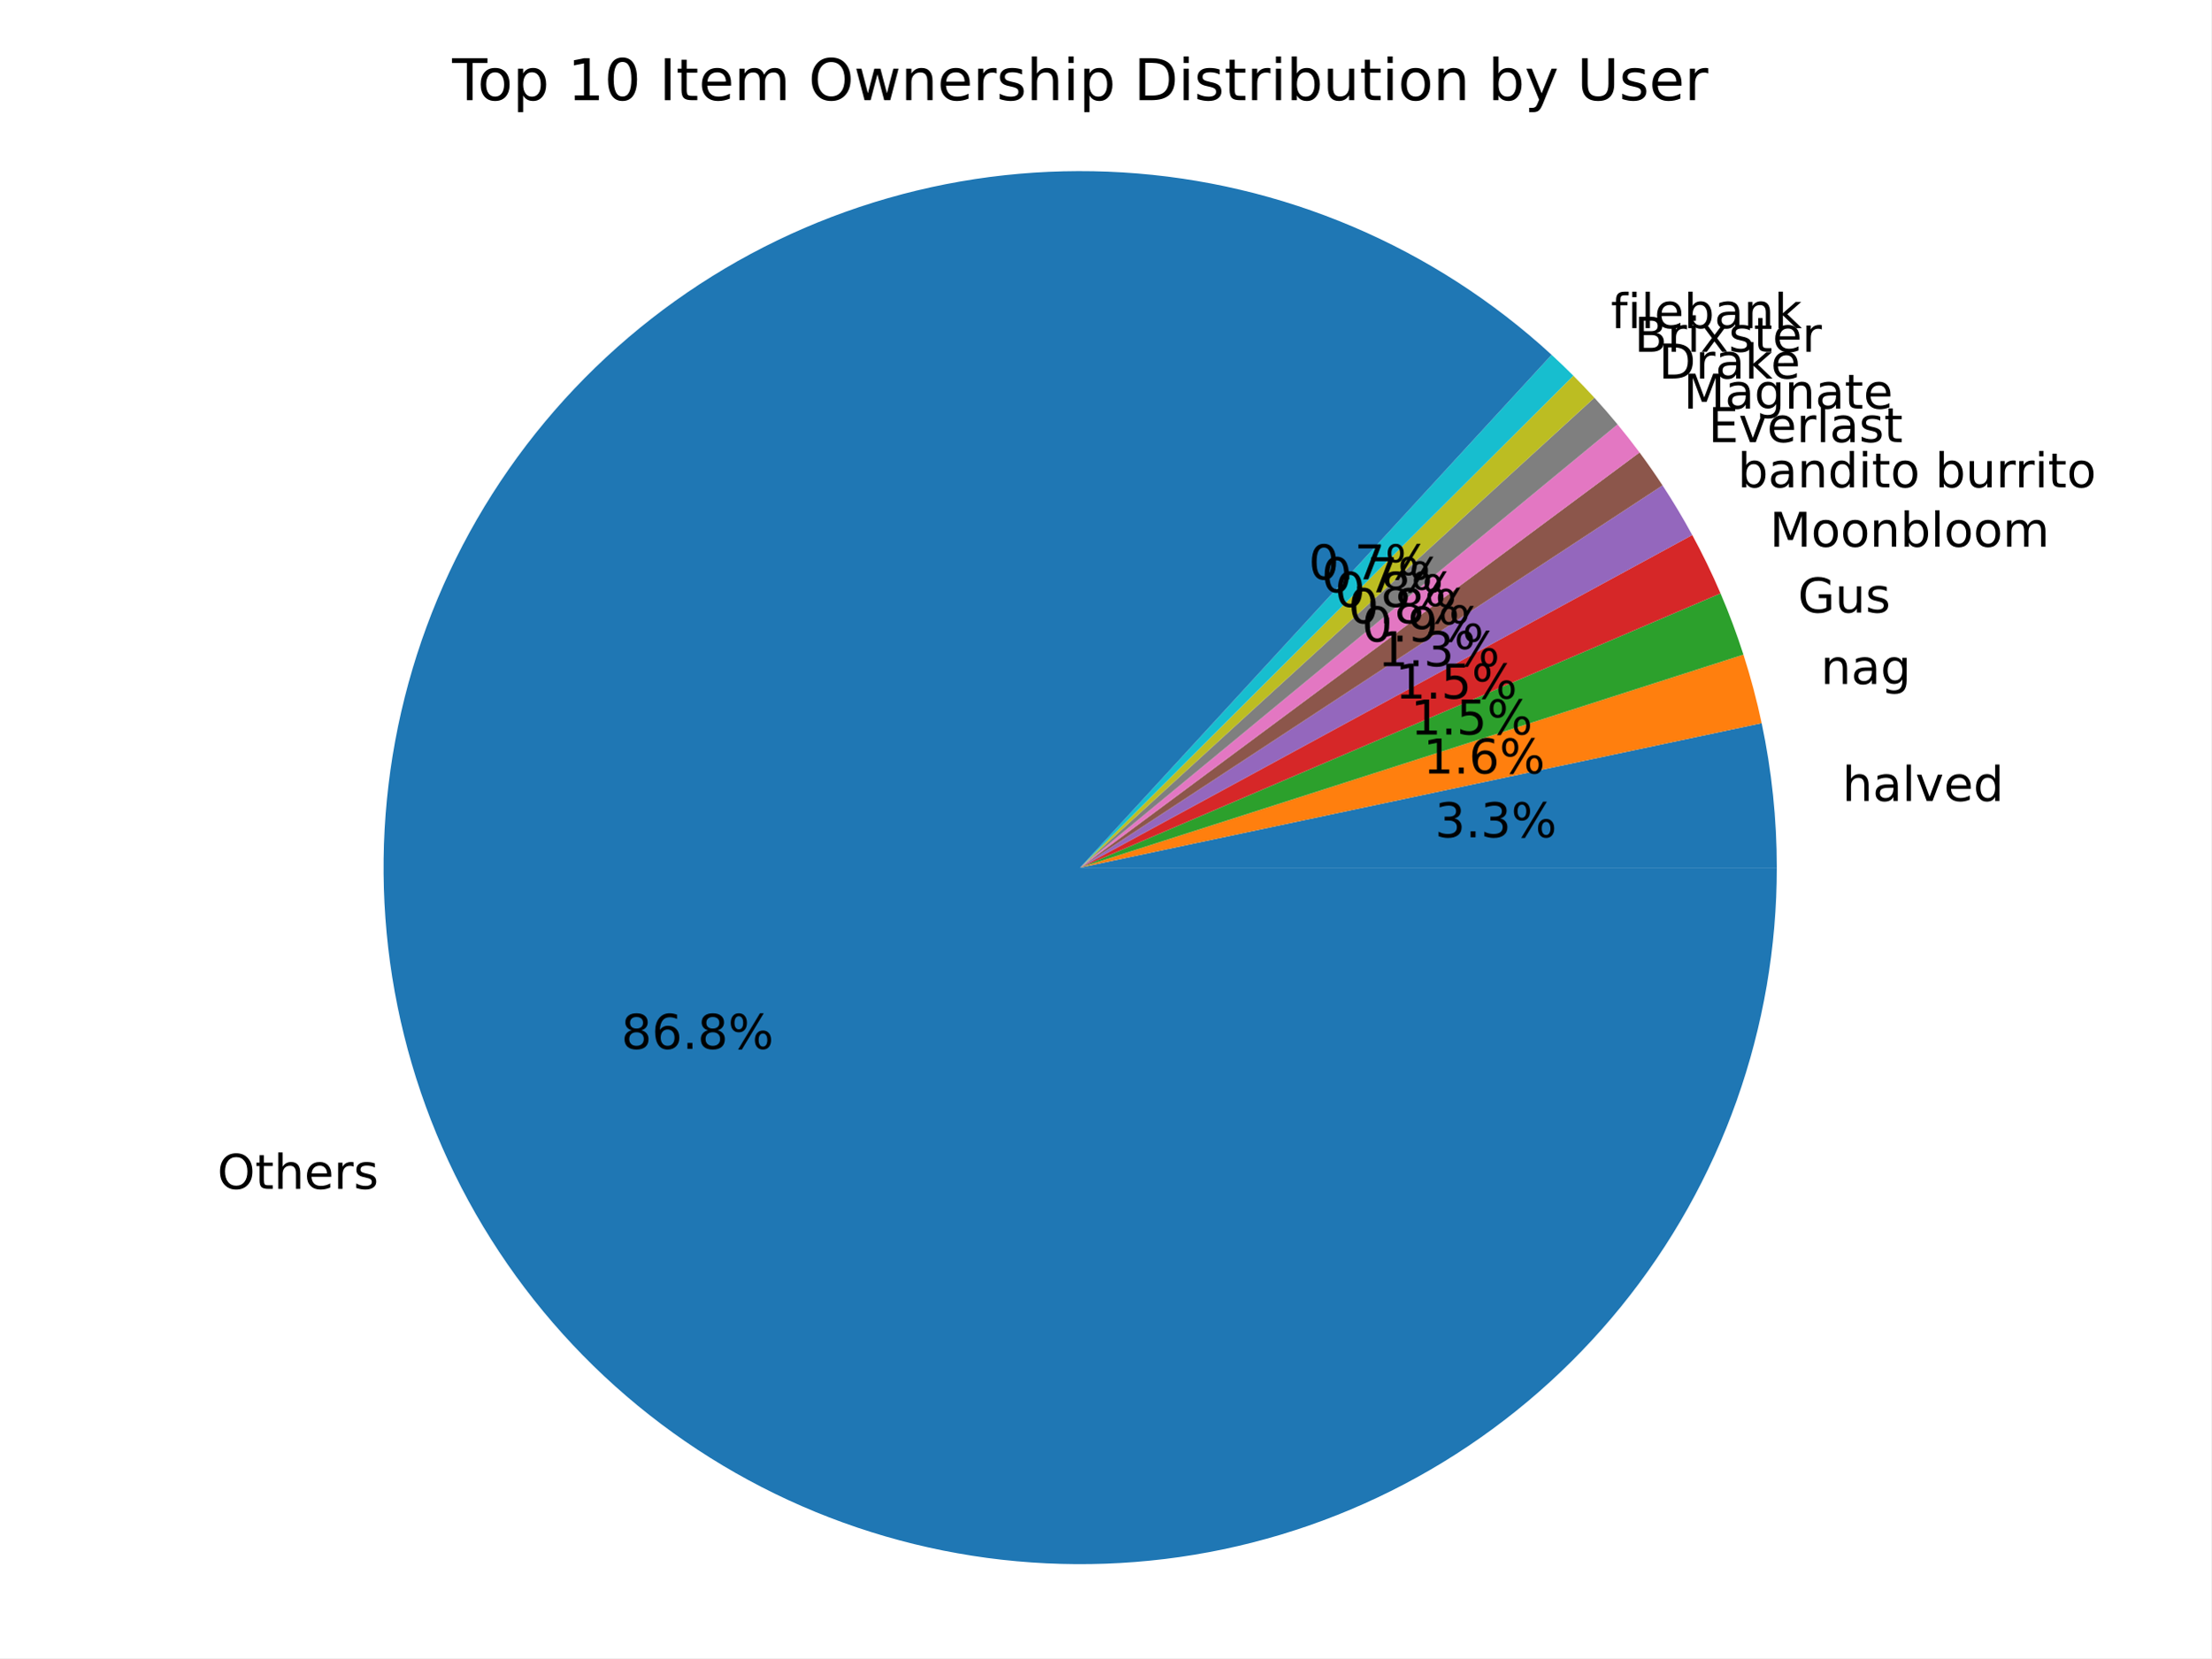
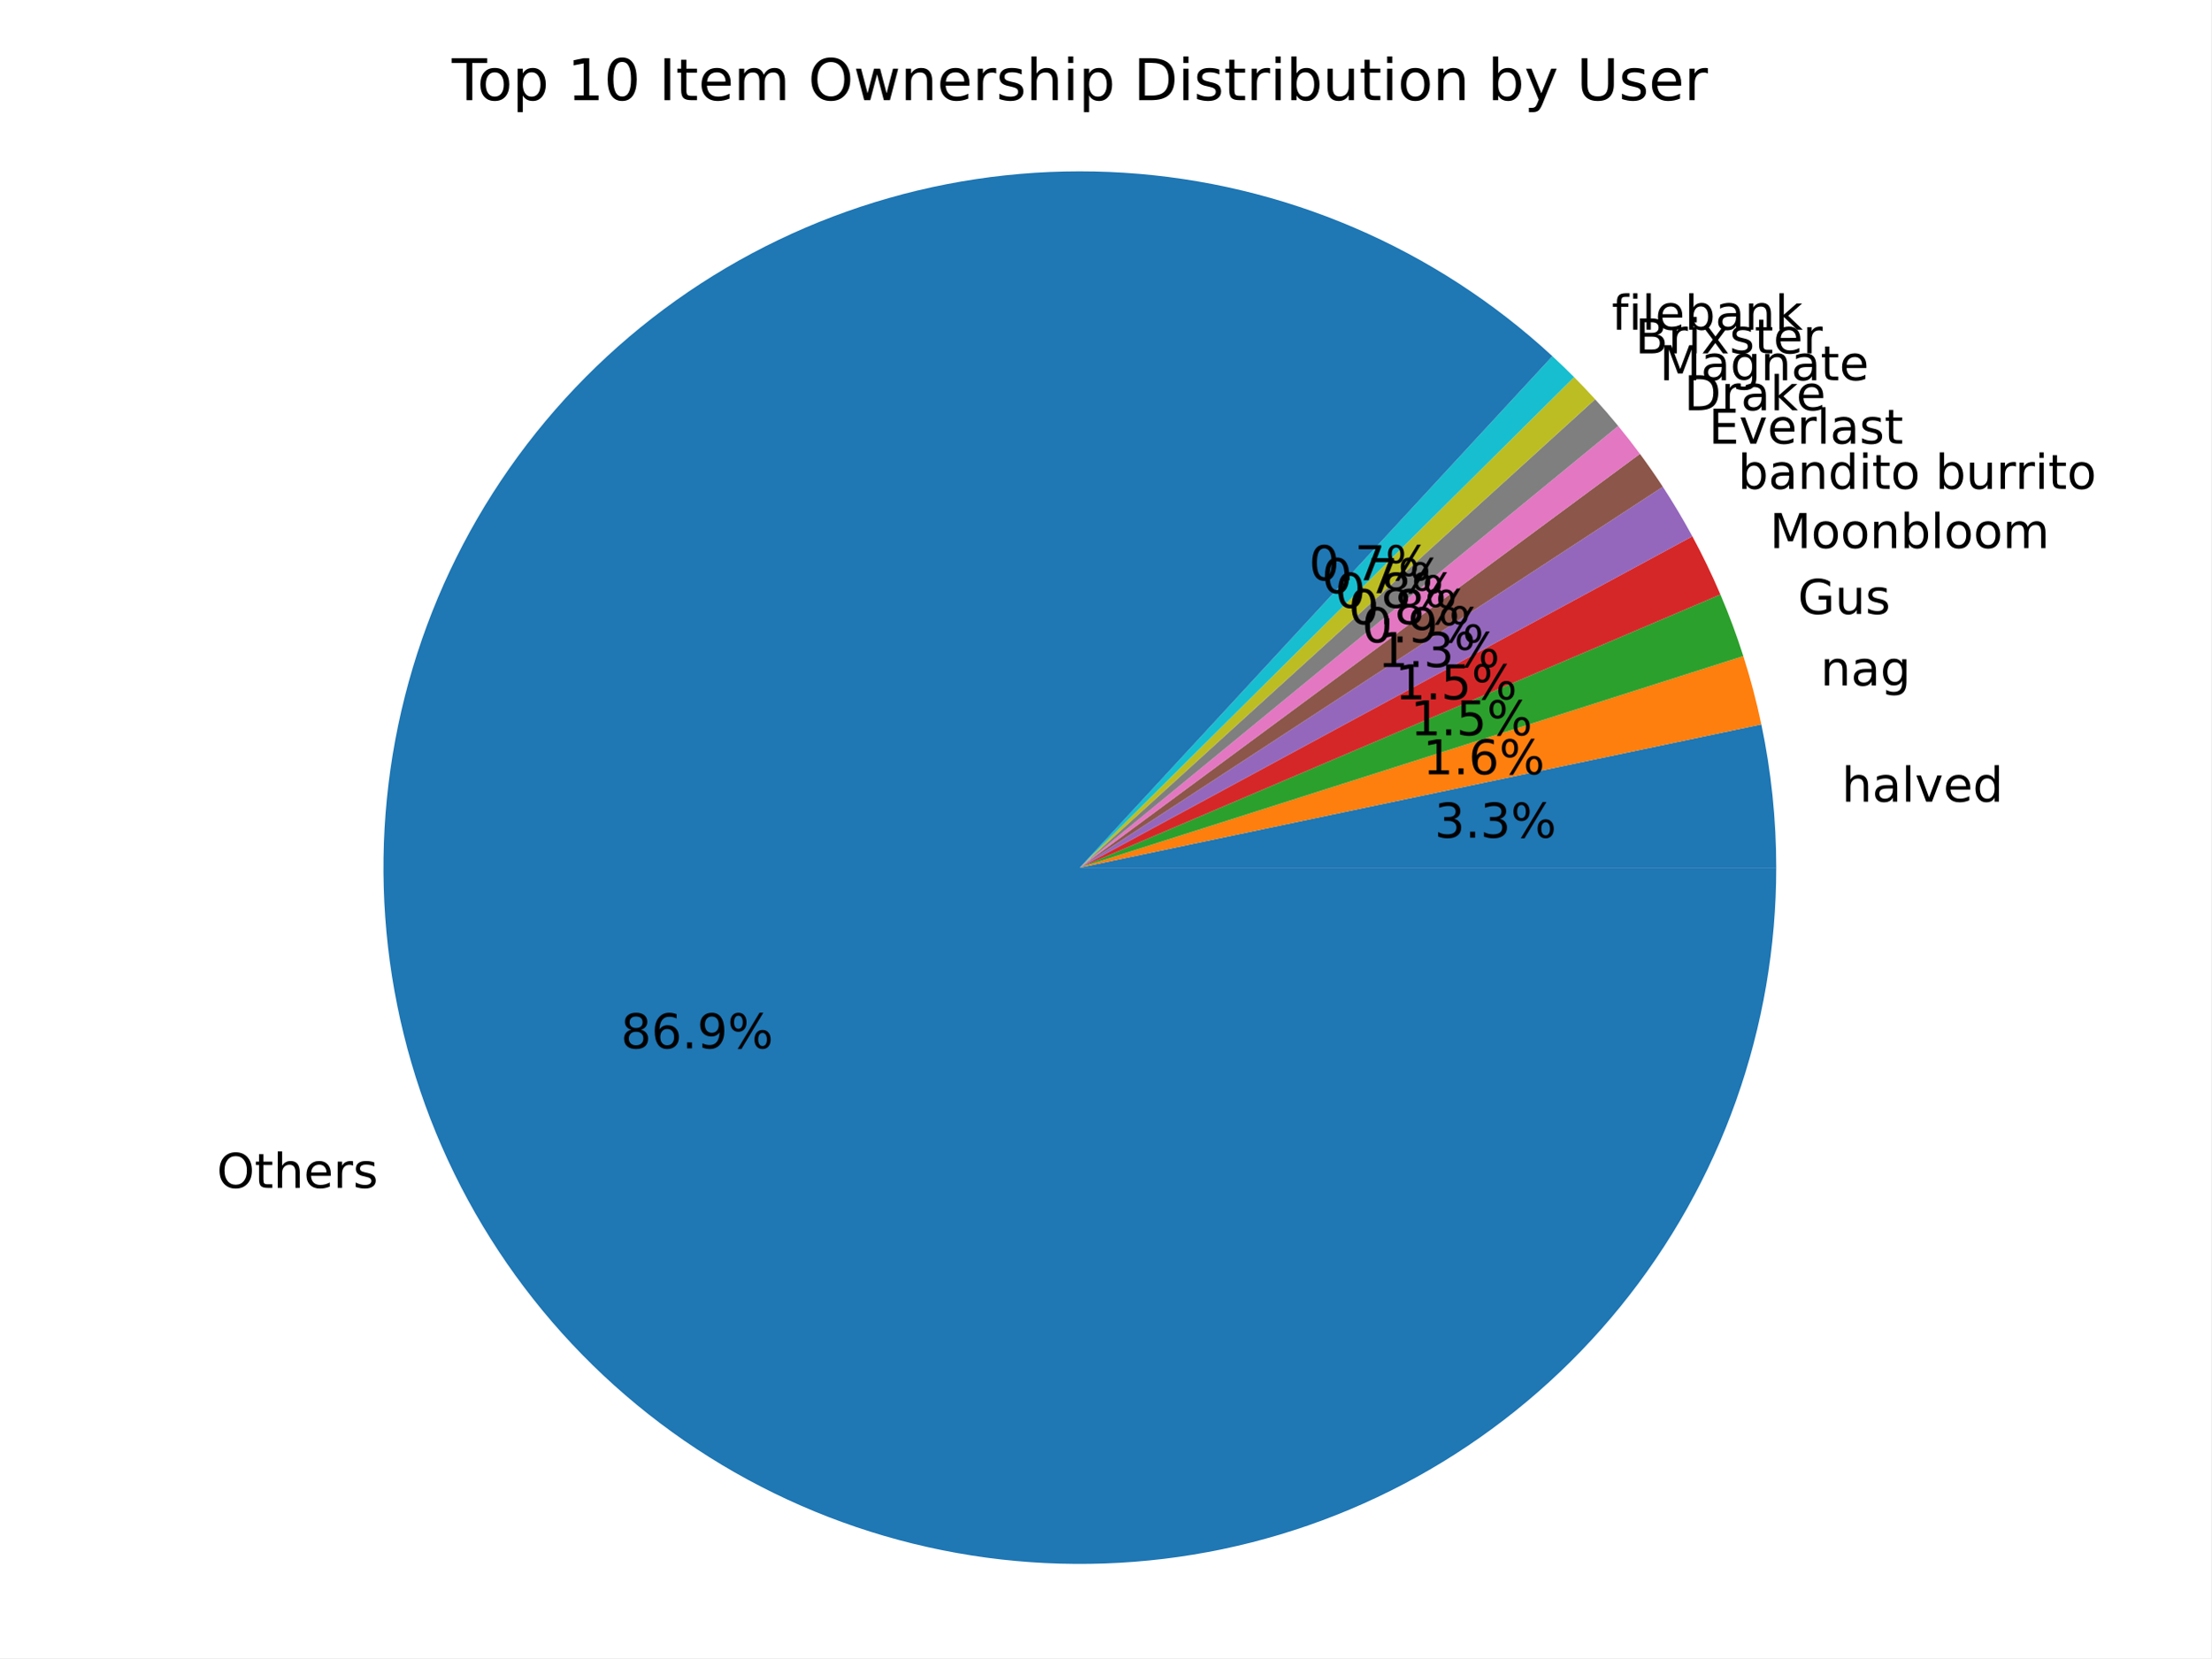
<svg xmlns="http://www.w3.org/2000/svg" xmlns:xlink="http://www.w3.org/1999/xlink" width="460.8pt" height="345.6pt" viewBox="0 0 460.8 345.6" version="1.1">
  <defs>
    <style type="text/css">*{stroke-linejoin: round; stroke-linecap: butt}</style>
  </defs>
  <g id="figure_1">
    <g id="patch_1">
      <path d="M 0 345.6  L 460.8 345.6  L 460.8 0  L 0 0  z " style="fill: #ffffff" />
    </g>
    <g id="axes_1">
      <g id="patch_2">
-         <path d="M 370.293 180.84  C 370.293 175.783 370.029 170.73 369.501 165.7  C 368.974 160.671 368.184 155.673 367.135 150.726  L 225.113 180.84  z " style="fill: #1f77b4" />
+         <path d="M 370.174 180.84  C 370.174 175.827 369.914 170.817 369.396 165.83  C 368.877 160.844 368.101 155.887 367.069 150.981  L 225.042 180.84  z " style="fill: #1f77b4" />
      </g>
      <g id="patch_3">
-         <path d="M 367.135 150.726  C 366.624 148.315 366.052 145.917 365.418 143.536  C 364.785 141.154 364.091 138.788 363.338 136.442  L 225.113 180.84  z " style="fill: #ff7f0e" />
+         <path d="M 367.069 150.981  C 366.564 148.58 365.999 146.192 365.373 143.819  C 364.747 141.447 364.061 139.09 363.315 136.752  L 225.042 180.84  z " style="fill: #ff7f0e" />
      </g>
      <g id="patch_4">
-         <path d="M 363.338 136.442  C 362.642 134.277 361.896 132.128 361.099 129.998  C 360.303 127.868 359.457 125.757 358.561 123.667  L 225.113 180.84  z " style="fill: #2ca02c" />
+         <path d="M 363.315 136.752  C 362.621 134.574 361.875 132.413 361.079 130.27  C 360.282 128.128 359.435 126.004 358.538 123.901  L 225.042 180.84  z " style="fill: #2ca02c" />
      </g>
      <g id="patch_5">
-         <path d="M 358.561 123.667  C 357.674 121.596 356.739 119.546 355.756 117.518  C 354.773 115.491 353.744 113.487 352.668 111.507  L 225.113 180.84  z " style="fill: #d62728" />
+         <path d="M 358.538 123.901  C 357.658 121.837 356.73 119.794 355.754 117.773  C 354.779 115.751 353.757 113.753 352.69 111.779  L 225.042 180.84  z " style="fill: #d62728" />
      </g>
      <g id="patch_6">
-         <path d="M 352.668 111.507  C 351.708 109.741 350.712 107.996 349.679 106.272  C 348.647 104.547 347.579 102.845 346.476 101.165  L 225.113 180.84  z " style="fill: #9467bd" />
+         <path d="M 352.69 111.779  C 351.737 110.018 350.747 108.276 349.722 106.556  C 348.697 104.835 347.636 103.136 346.541 101.459  L 225.042 180.84  z " style="fill: #9467bd" />
      </g>
      <g id="patch_7">
-         <path d="M 346.476 101.165  C 345.71 99.997 344.927 98.841 344.127 97.697  C 343.328 96.552 342.512 95.419 341.68 94.298  L 225.113 180.84  z " style="fill: #8c564b" />
+         <path d="M 346.541 101.459  C 345.778 100.292 344.998 99.135 344.202 97.99  C 343.406 96.845 342.593 95.711 341.765 94.59  L 225.042 180.84  z " style="fill: #8c564b" />
      </g>
      <g id="patch_8">
-         <path d="M 341.68 94.298  C 340.942 93.305 340.192 92.321 339.429 91.346  C 338.666 90.372 337.891 89.407 337.103 88.453  L 225.113 180.84  z " style="fill: #e377c2" />
+         <path d="M 341.765 94.59  C 341.035 93.603 340.294 92.626 339.54 91.658  C 338.786 90.69 338.02 89.732 337.242 88.783  L 225.042 180.84  z " style="fill: #e377c2" />
      </g>
      <g id="patch_9">
-         <path d="M 337.103 88.453  C 336.322 87.506 335.53 86.57 334.725 85.643  C 333.92 84.717 333.104 83.801 332.276 82.895  L 225.113 180.84  z " style="fill: #7f7f7f" />
+         <path d="M 337.242 88.783  C 336.464 87.835 335.673 86.896 334.871 85.968  C 334.069 85.039 333.256 84.121 332.43 83.213  L 225.042 180.84  z " style="fill: #7f7f7f" />
      </g>
      <g id="patch_10">
-         <path d="M 332.276 82.895  C 331.563 82.114 330.841 81.341 330.11 80.577  C 329.38 79.812 328.641 79.055 327.894 78.306  L 225.113 180.84  z " style="fill: #bcbd22" />
+         <path d="M 332.43 83.213  C 331.718 82.43 330.997 81.654 330.268 80.886  C 329.538 80.118 328.8 79.358 328.054 78.606  L 225.042 180.84  z " style="fill: #bcbd22" />
      </g>
      <g id="patch_11">
-         <path d="M 327.894 78.306  C 327.155 77.564 326.407 76.831 325.652 76.106  C 324.896 75.381 324.133 74.664 323.362 73.955  L 225.113 180.84  z " style="fill: #17becf" />
+         <path d="M 328.054 78.606  C 327.316 77.862 326.569 77.126 325.814 76.398  C 325.06 75.67 324.297 74.95 323.527 74.238  L 225.042 180.84  z " style="fill: #17becf" />
      </g>
      <g id="patch_12">
-         <path d="M 323.362 73.955  C 311.184 62.761 297.182 53.73 281.962 47.253  C 266.742 40.776 250.526 36.948 234.016 35.933  C 217.506 34.919 200.943 36.734 185.045 41.299  C 169.146 45.864 154.144 53.113 140.687 62.732  C 127.231 72.351 115.516 84.2 106.051 97.765  C 96.586 111.331 89.508 126.414 85.125 142.364  C 80.741 158.314 79.115 174.896 80.317 191.393  C 81.52 207.89 85.533 224.062 92.183 239.207  C 98.833 254.353 108.023 268.251 119.355 280.3  C 130.687 292.35 143.995 302.375 158.704 309.941  C 173.414 317.507 189.308 322.504 205.701 324.716  C 222.093 326.928 238.744 326.322 254.932 322.925  C 271.121 319.527 286.61 313.388 300.731 304.772  C 314.851 296.157 327.395 285.191 337.821 272.35  C 348.248 259.508 356.403 244.979 361.935 229.39  C 367.466 213.801 370.293 197.381 370.293 180.84  L 225.113 180.84  z " style="fill: #1f77b4" />
+         <path d="M 323.527 74.238  C 311.376 63.012 297.394 53.946 282.187 47.432  C 266.98 40.918 250.771 37.052 234.261 36.001  C 217.751 34.951 201.182 36.73 185.272 41.264  C 169.362 45.797 154.344 53.017 140.867 62.612  C 127.391 72.207 115.653 84.036 106.163 97.587  C 96.674 111.138 89.57 126.212 85.161 142.157  C 80.751 158.101 79.1 174.683 80.279 191.185  C 81.459 207.686 85.451 223.865 92.082 239.02  C 98.714 254.176 107.889 268.087 119.209 280.151  C 130.53 292.215 143.83 302.254 158.534 309.836  C 173.238 317.417 189.13 322.428 205.523 324.653  C 221.916 326.878 238.57 326.284 254.762 322.896  C 270.955 319.508 286.45 313.377 300.576 304.767  C 314.702 296.157 327.253 285.195 337.684 272.355  C 348.116 259.515 356.276 244.985 361.811 229.395  C 367.345 213.805 370.174 197.383 370.174 180.84  L 225.042 180.84  z " style="fill: #1f77b4" />
      </g>
      <g id="matplotlib.axis_1" />
      <g id="matplotlib.axis_2" />
      <g id="text_1">
-         <g transform="translate(383.9403 166.9458) scale(0.1 -0.1)">
+         <g transform="translate(383.831 167.0886) scale(0.1 -0.1)">
          <defs>
            <path id="DejaVuSans-68" d="M 3513 2113  L 3513 0  L 2938 0  L 2938 2094  Q 2938 2591 2744 2837  Q 2550 3084 2163 3084  Q 1697 3084 1428 2787  Q 1159 2491 1159 1978  L 1159 0  L 581 0  L 581 4863  L 1159 4863  L 1159 2956  Q 1366 3272 1645 3428  Q 1925 3584 2291 3584  Q 2894 3584 3203 3211  Q 3513 2838 3513 2113  z " transform="scale(0.015625)" />
            <path id="DejaVuSans-61" d="M 2194 1759  Q 1497 1759 1228 1600  Q 959 1441 959 1056  Q 959 750 1161 570  Q 1363 391 1709 391  Q 2188 391 2477 730  Q 2766 1069 2766 1631  L 2766 1759  L 2194 1759  z M 3341 1997  L 3341 0  L 2766 0  L 2766 531  Q 2569 213 2275 61  Q 1981 -91 1556 -91  Q 1019 -91 701 211  Q 384 513 384 1019  Q 384 1609 779 1909  Q 1175 2209 1959 2209  L 2766 2209  L 2766 2266  Q 2766 2663 2505 2880  Q 2244 3097 1772 3097  Q 1472 3097 1187 3025  Q 903 2953 641 2809  L 641 3341  Q 956 3463 1253 3523  Q 1550 3584 1831 3584  Q 2591 3584 2966 3190  Q 3341 2797 3341 1997  z " transform="scale(0.015625)" />
            <path id="DejaVuSans-6c" d="M 603 4863  L 1178 4863  L 1178 0  L 603 0  L 603 4863  z " transform="scale(0.015625)" />
            <path id="DejaVuSans-76" d="M 191 3500  L 800 3500  L 1894 563  L 2988 3500  L 3597 3500  L 2284 0  L 1503 0  L 191 3500  z " transform="scale(0.015625)" />
            <path id="DejaVuSans-65" d="M 3597 1894  L 3597 1613  L 953 1613  Q 991 1019 1311 708  Q 1631 397 2203 397  Q 2534 397 2845 478  Q 3156 559 3463 722  L 3463 178  Q 3153 47 2828 -22  Q 2503 -91 2169 -91  Q 1331 -91 842 396  Q 353 884 353 1716  Q 353 2575 817 3079  Q 1281 3584 2069 3584  Q 2775 3584 3186 3129  Q 3597 2675 3597 1894  z M 3022 2063  Q 3016 2534 2758 2815  Q 2500 3097 2075 3097  Q 1594 3097 1305 2825  Q 1016 2553 972 2059  L 3022 2063  z " transform="scale(0.015625)" />
            <path id="DejaVuSans-64" d="M 2906 2969  L 2906 4863  L 3481 4863  L 3481 0  L 2906 0  L 2906 525  Q 2725 213 2448 61  Q 2172 -91 1784 -91  Q 1150 -91 751 415  Q 353 922 353 1747  Q 353 2572 751 3078  Q 1150 3584 1784 3584  Q 2172 3584 2448 3432  Q 2725 3281 2906 2969  z M 947 1747  Q 947 1113 1208 752  Q 1469 391 1925 391  Q 2381 391 2643 752  Q 2906 1113 2906 1747  Q 2906 2381 2643 2742  Q 2381 3103 1925 3103  Q 1469 3103 1208 2742  Q 947 2381 947 1747  z " transform="scale(0.015625)" />
          </defs>
          <use xlink:href="#DejaVuSans-68" />
          <use xlink:href="#DejaVuSans-61" x="63.379" />
          <use xlink:href="#DejaVuSans-6c" x="124.658" />
          <use xlink:href="#DejaVuSans-76" x="152.441" />
          <use xlink:href="#DejaVuSans-65" x="211.621" />
          <use xlink:href="#DejaVuSans-64" x="273.145" />
        </g>
      </g>
      <g id="text_2">
-         <g transform="translate(299.0438 174.5156) scale(0.1 -0.1)">
+         <g transform="translate(298.9519 174.5935) scale(0.1 -0.1)">
          <defs>
            <path id="DejaVuSans-33" d="M 2597 2516  Q 3050 2419 3304 2112  Q 3559 1806 3559 1356  Q 3559 666 3084 287  Q 2609 -91 1734 -91  Q 1441 -91 1130 -33  Q 819 25 488 141  L 488 750  Q 750 597 1062 519  Q 1375 441 1716 441  Q 2309 441 2620 675  Q 2931 909 2931 1356  Q 2931 1769 2642 2001  Q 2353 2234 1838 2234  L 1294 2234  L 1294 2753  L 1863 2753  Q 2328 2753 2575 2939  Q 2822 3125 2822 3475  Q 2822 3834 2567 4026  Q 2313 4219 1838 4219  Q 1578 4219 1281 4162  Q 984 4106 628 3988  L 628 4550  Q 988 4650 1302 4700  Q 1616 4750 1894 4750  Q 2613 4750 3031 4423  Q 3450 4097 3450 3541  Q 3450 3153 3228 2886  Q 3006 2619 2597 2516  z " transform="scale(0.015625)" />
            <path id="DejaVuSans-2e" d="M 684 794  L 1344 794  L 1344 0  L 684 0  L 684 794  z " transform="scale(0.015625)" />
            <path id="DejaVuSans-25" d="M 4653 2053  Q 4381 2053 4226 1822  Q 4072 1591 4072 1178  Q 4072 772 4226 539  Q 4381 306 4653 306  Q 4919 306 5073 539  Q 5228 772 5228 1178  Q 5228 1588 5073 1820  Q 4919 2053 4653 2053  z M 4653 2450  Q 5147 2450 5437 2106  Q 5728 1763 5728 1178  Q 5728 594 5436 251  Q 5144 -91 4653 -91  Q 4153 -91 3862 251  Q 3572 594 3572 1178  Q 3572 1766 3864 2108  Q 4156 2450 4653 2450  z M 1428 4353  Q 1159 4353 1004 4120  Q 850 3888 850 3481  Q 850 3069 1003 2837  Q 1156 2606 1428 2606  Q 1700 2606 1854 2837  Q 2009 3069 2009 3481  Q 2009 3884 1853 4118  Q 1697 4353 1428 4353  z M 4250 4750  L 4750 4750  L 1831 -91  L 1331 -91  L 4250 4750  z M 1428 4750  Q 1922 4750 2215 4408  Q 2509 4066 2509 3481  Q 2509 2891 2217 2550  Q 1925 2209 1428 2209  Q 931 2209 642 2551  Q 353 2894 353 3481  Q 353 4063 643 4406  Q 934 4750 1428 4750  z " transform="scale(0.015625)" />
          </defs>
          <use xlink:href="#DejaVuSans-33" />
          <use xlink:href="#DejaVuSans-2e" x="63.623" />
          <use xlink:href="#DejaVuSans-33" x="95.41" />
          <use xlink:href="#DejaVuSans-25" x="159.033" />
        </g>
      </g>
      <g id="text_3">
-         <g transform="translate(379.4489 142.5644) scale(0.1 -0.1)">
+         <g transform="translate(379.4058 142.8766) scale(0.1 -0.1)">
          <defs>
            <path id="DejaVuSans-6e" d="M 3513 2113  L 3513 0  L 2938 0  L 2938 2094  Q 2938 2591 2744 2837  Q 2550 3084 2163 3084  Q 1697 3084 1428 2787  Q 1159 2491 1159 1978  L 1159 0  L 581 0  L 581 3500  L 1159 3500  L 1159 2956  Q 1366 3272 1645 3428  Q 1925 3584 2291 3584  Q 2894 3584 3203 3211  Q 3513 2838 3513 2113  z " transform="scale(0.015625)" />
            <path id="DejaVuSans-67" d="M 2906 1791  Q 2906 2416 2648 2759  Q 2391 3103 1925 3103  Q 1463 3103 1205 2759  Q 947 2416 947 1791  Q 947 1169 1205 825  Q 1463 481 1925 481  Q 2391 481 2648 825  Q 2906 1169 2906 1791  z M 3481 434  Q 3481 -459 3084 -895  Q 2688 -1331 1869 -1331  Q 1566 -1331 1297 -1286  Q 1028 -1241 775 -1147  L 775 -588  Q 1028 -725 1275 -790  Q 1522 -856 1778 -856  Q 2344 -856 2625 -561  Q 2906 -266 2906 331  L 2906 616  Q 2728 306 2450 153  Q 2172 0 1784 0  Q 1141 0 747 490  Q 353 981 353 1791  Q 353 2603 747 3093  Q 1141 3584 1784 3584  Q 2172 3584 2450 3431  Q 2728 3278 2906 2969  L 2906 3500  L 3481 3500  L 3481 434  z " transform="scale(0.015625)" />
          </defs>
          <use xlink:href="#DejaVuSans-6e" />
          <use xlink:href="#DejaVuSans-61" x="63.379" />
          <use xlink:href="#DejaVuSans-67" x="124.658" />
        </g>
      </g>
      <g id="text_4">
-         <g transform="translate(296.5939 161.2167) scale(0.1 -0.1)">
+         <g transform="translate(296.5382 161.387) scale(0.1 -0.1)">
          <defs>
            <path id="DejaVuSans-31" d="M 794 531  L 1825 531  L 1825 4091  L 703 3866  L 703 4441  L 1819 4666  L 2450 4666  L 2450 531  L 3481 531  L 3481 0  L 794 0  L 794 531  z " transform="scale(0.015625)" />
            <path id="DejaVuSans-36" d="M 2113 2584  Q 1688 2584 1439 2293  Q 1191 2003 1191 1497  Q 1191 994 1439 701  Q 1688 409 2113 409  Q 2538 409 2786 701  Q 3034 994 3034 1497  Q 3034 2003 2786 2293  Q 2538 2584 2113 2584  z M 3366 4563  L 3366 3988  Q 3128 4100 2886 4159  Q 2644 4219 2406 4219  Q 1781 4219 1451 3797  Q 1122 3375 1075 2522  Q 1259 2794 1537 2939  Q 1816 3084 2150 3084  Q 2853 3084 3261 2657  Q 3669 2231 3669 1497  Q 3669 778 3244 343  Q 2819 -91 2113 -91  Q 1303 -91 875 529  Q 447 1150 447 2328  Q 447 3434 972 4092  Q 1497 4750 2381 4750  Q 2619 4750 2861 4703  Q 3103 4656 3366 4563  z " transform="scale(0.015625)" />
          </defs>
          <use xlink:href="#DejaVuSans-31" />
          <use xlink:href="#DejaVuSans-2e" x="63.623" />
          <use xlink:href="#DejaVuSans-36" x="95.41" />
          <use xlink:href="#DejaVuSans-25" x="159.033" />
        </g>
      </g>
      <g id="text_5">
-         <g transform="translate(374.6981 127.6733) scale(0.1 -0.1)">
+         <g transform="translate(374.6823 127.9728) scale(0.1 -0.1)">
          <defs>
            <path id="DejaVuSans-47" d="M 3809 666  L 3809 1919  L 2778 1919  L 2778 2438  L 4434 2438  L 4434 434  Q 4069 175 3628 42  Q 3188 -91 2688 -91  Q 1594 -91 976 548  Q 359 1188 359 2328  Q 359 3472 976 4111  Q 1594 4750 2688 4750  Q 3144 4750 3555 4637  Q 3966 4525 4313 4306  L 4313 3634  Q 3963 3931 3569 4081  Q 3175 4231 2741 4231  Q 1884 4231 1454 3753  Q 1025 3275 1025 2328  Q 1025 1384 1454 906  Q 1884 428 2741 428  Q 3075 428 3337 486  Q 3600 544 3809 666  z " transform="scale(0.015625)" />
            <path id="DejaVuSans-75" d="M 544 1381  L 544 3500  L 1119 3500  L 1119 1403  Q 1119 906 1312 657  Q 1506 409 1894 409  Q 2359 409 2629 706  Q 2900 1003 2900 1516  L 2900 3500  L 3475 3500  L 3475 0  L 2900 0  L 2900 538  Q 2691 219 2414 64  Q 2138 -91 1772 -91  Q 1169 -91 856 284  Q 544 659 544 1381  z M 1991 3584  L 1991 3584  z " transform="scale(0.015625)" />
            <path id="DejaVuSans-73" d="M 2834 3397  L 2834 2853  Q 2591 2978 2328 3040  Q 2066 3103 1784 3103  Q 1356 3103 1142 2972  Q 928 2841 928 2578  Q 928 2378 1081 2264  Q 1234 2150 1697 2047  L 1894 2003  Q 2506 1872 2764 1633  Q 3022 1394 3022 966  Q 3022 478 2636 193  Q 2250 -91 1575 -91  Q 1294 -91 989 -36  Q 684 19 347 128  L 347 722  Q 666 556 975 473  Q 1284 391 1588 391  Q 1994 391 2212 530  Q 2431 669 2431 922  Q 2431 1156 2273 1281  Q 2116 1406 1581 1522  L 1381 1569  Q 847 1681 609 1914  Q 372 2147 372 2553  Q 372 3047 722 3315  Q 1072 3584 1716 3584  Q 2034 3584 2315 3537  Q 2597 3491 2834 3397  z " transform="scale(0.015625)" />
          </defs>
          <use xlink:href="#DejaVuSans-47" />
          <use xlink:href="#DejaVuSans-75" x="77.49" />
          <use xlink:href="#DejaVuSans-73" x="140.869" />
        </g>
      </g>
      <g id="text_6">
-         <g transform="translate(294.0026 153.0942) scale(0.1 -0.1)">
+         <g transform="translate(293.9617 153.2576) scale(0.1 -0.1)">
          <defs>
            <path id="DejaVuSans-35" d="M 691 4666  L 3169 4666  L 3169 4134  L 1269 4134  L 1269 2991  Q 1406 3038 1543 3061  Q 1681 3084 1819 3084  Q 2600 3084 3056 2656  Q 3513 2228 3513 1497  Q 3513 744 3044 326  Q 2575 -91 1722 -91  Q 1428 -91 1123 -41  Q 819 9 494 109  L 494 744  Q 775 591 1075 516  Q 1375 441 1709 441  Q 2250 441 2565 725  Q 2881 1009 2881 1497  Q 2881 1984 2565 2268  Q 2250 2553 1709 2553  Q 1456 2553 1204 2497  Q 953 2441 691 2322  L 691 4666  z " transform="scale(0.015625)" />
          </defs>
          <use xlink:href="#DejaVuSans-31" />
          <use xlink:href="#DejaVuSans-2e" x="63.623" />
          <use xlink:href="#DejaVuSans-35" x="95.41" />
          <use xlink:href="#DejaVuSans-25" x="159.033" />
        </g>
      </g>
      <g id="text_7">
-         <g transform="translate(368.8202 113.9454) scale(0.1 -0.1)">
+         <g transform="translate(368.8257 114.2252) scale(0.1 -0.1)">
          <defs>
            <path id="DejaVuSans-4d" d="M 628 4666  L 1569 4666  L 2759 1491  L 3956 4666  L 4897 4666  L 4897 0  L 4281 0  L 4281 4097  L 3078 897  L 2444 897  L 1241 4097  L 1241 0  L 628 0  L 628 4666  z " transform="scale(0.015625)" />
            <path id="DejaVuSans-6f" d="M 1959 3097  Q 1497 3097 1228 2736  Q 959 2375 959 1747  Q 959 1119 1226 758  Q 1494 397 1959 397  Q 2419 397 2687 759  Q 2956 1122 2956 1747  Q 2956 2369 2687 2733  Q 2419 3097 1959 3097  z M 1959 3584  Q 2709 3584 3137 3096  Q 3566 2609 3566 1747  Q 3566 888 3137 398  Q 2709 -91 1959 -91  Q 1206 -91 779 398  Q 353 888 353 1747  Q 353 2609 779 3096  Q 1206 3584 1959 3584  z " transform="scale(0.015625)" />
            <path id="DejaVuSans-62" d="M 3116 1747  Q 3116 2381 2855 2742  Q 2594 3103 2138 3103  Q 1681 3103 1420 2742  Q 1159 2381 1159 1747  Q 1159 1113 1420 752  Q 1681 391 2138 391  Q 2594 391 2855 752  Q 3116 1113 3116 1747  z M 1159 2969  Q 1341 3281 1617 3432  Q 1894 3584 2278 3584  Q 2916 3584 3314 3078  Q 3713 2572 3713 1747  Q 3713 922 3314 415  Q 2916 -91 2278 -91  Q 1894 -91 1617 61  Q 1341 213 1159 525  L 1159 0  L 581 0  L 581 4863  L 1159 4863  L 1159 2969  z " transform="scale(0.015625)" />
            <path id="DejaVuSans-6d" d="M 3328 2828  Q 3544 3216 3844 3400  Q 4144 3584 4550 3584  Q 5097 3584 5394 3201  Q 5691 2819 5691 2113  L 5691 0  L 5113 0  L 5113 2094  Q 5113 2597 4934 2840  Q 4756 3084 4391 3084  Q 3944 3084 3684 2787  Q 3425 2491 3425 1978  L 3425 0  L 2847 0  L 2847 2094  Q 2847 2600 2669 2842  Q 2491 3084 2119 3084  Q 1678 3084 1418 2786  Q 1159 2488 1159 1978  L 1159 0  L 581 0  L 581 3500  L 1159 3500  L 1159 2956  Q 1356 3278 1631 3431  Q 1906 3584 2284 3584  Q 2666 3584 2933 3390  Q 3200 3197 3328 2828  z " transform="scale(0.015625)" />
          </defs>
          <use xlink:href="#DejaVuSans-4d" />
          <use xlink:href="#DejaVuSans-6f" x="86.279" />
          <use xlink:href="#DejaVuSans-6f" x="147.461" />
          <use xlink:href="#DejaVuSans-6e" x="208.643" />
          <use xlink:href="#DejaVuSans-62" x="272.021" />
          <use xlink:href="#DejaVuSans-6c" x="335.498" />
          <use xlink:href="#DejaVuSans-6f" x="363.281" />
          <use xlink:href="#DejaVuSans-6f" x="424.463" />
          <use xlink:href="#DejaVuSans-6d" x="485.645" />
        </g>
      </g>
      <g id="text_8">
-         <g transform="translate(290.7965 145.6063) scale(0.1 -0.1)">
+         <g transform="translate(290.7672 145.7589) scale(0.1 -0.1)">
          <use xlink:href="#DejaVuSans-31" />
          <use xlink:href="#DejaVuSans-2e" x="63.623" />
          <use xlink:href="#DejaVuSans-35" x="95.41" />
          <use xlink:href="#DejaVuSans-25" x="159.033" />
        </g>
      </g>
      <g id="text_9">
-         <g transform="translate(362.1359 101.5741) scale(0.1 -0.1)">
+         <g transform="translate(362.1899 101.8866) scale(0.1 -0.1)">
          <defs>
            <path id="DejaVuSans-69" d="M 603 3500  L 1178 3500  L 1178 0  L 603 0  L 603 3500  z M 603 4863  L 1178 4863  L 1178 4134  L 603 4134  L 603 4863  z " transform="scale(0.015625)" />
            <path id="DejaVuSans-74" d="M 1172 4494  L 1172 3500  L 2356 3500  L 2356 3053  L 1172 3053  L 1172 1153  Q 1172 725 1289 603  Q 1406 481 1766 481  L 2356 481  L 2356 0  L 1766 0  Q 1100 0 847 248  Q 594 497 594 1153  L 594 3053  L 172 3053  L 172 3500  L 594 3500  L 594 4494  L 1172 4494  z " transform="scale(0.015625)" />
            <path id="DejaVuSans-20" transform="scale(0.015625)" />
            <path id="DejaVuSans-72" d="M 2631 2963  Q 2534 3019 2420 3045  Q 2306 3072 2169 3072  Q 1681 3072 1420 2755  Q 1159 2438 1159 1844  L 1159 0  L 581 0  L 581 3500  L 1159 3500  L 1159 2956  Q 1341 3275 1631 3429  Q 1922 3584 2338 3584  Q 2397 3584 2469 3576  Q 2541 3569 2628 3553  L 2631 2963  z " transform="scale(0.015625)" />
          </defs>
          <use xlink:href="#DejaVuSans-62" />
          <use xlink:href="#DejaVuSans-61" x="63.477" />
          <use xlink:href="#DejaVuSans-6e" x="124.756" />
          <use xlink:href="#DejaVuSans-64" x="188.135" />
          <use xlink:href="#DejaVuSans-69" x="251.611" />
          <use xlink:href="#DejaVuSans-74" x="279.395" />
          <use xlink:href="#DejaVuSans-6f" x="318.604" />
          <use xlink:href="#DejaVuSans-20" x="379.785" />
          <use xlink:href="#DejaVuSans-62" x="411.572" />
          <use xlink:href="#DejaVuSans-75" x="475.049" />
          <use xlink:href="#DejaVuSans-72" x="538.428" />
          <use xlink:href="#DejaVuSans-72" x="577.791" />
          <use xlink:href="#DejaVuSans-69" x="618.904" />
          <use xlink:href="#DejaVuSans-74" x="646.688" />
          <use xlink:href="#DejaVuSans-6f" x="685.896" />
        </g>
      </g>
      <g id="text_10">
-         <g transform="translate(287.1505 138.8583) scale(0.1 -0.1)">
+         <g transform="translate(287.1477 139.0288) scale(0.1 -0.1)">
          <use xlink:href="#DejaVuSans-31" />
          <use xlink:href="#DejaVuSans-2e" x="63.623" />
          <use xlink:href="#DejaVuSans-33" x="95.41" />
          <use xlink:href="#DejaVuSans-25" x="159.033" />
        </g>
      </g>
      <g id="text_11">
-         <g transform="translate(356.0288 92.14188) scale(0.1 -0.1)">
+         <g transform="translate(356.1181 92.46436) scale(0.1 -0.1)">
          <defs>
            <path id="DejaVuSans-45" d="M 628 4666  L 3578 4666  L 3578 4134  L 1259 4134  L 1259 2753  L 3481 2753  L 3481 2222  L 1259 2222  L 1259 531  L 3634 531  L 3634 0  L 628 0  L 628 4666  z " transform="scale(0.015625)" />
          </defs>
          <use xlink:href="#DejaVuSans-45" />
          <use xlink:href="#DejaVuSans-76" x="63.184" />
          <use xlink:href="#DejaVuSans-65" x="122.363" />
          <use xlink:href="#DejaVuSans-72" x="183.887" />
          <use xlink:href="#DejaVuSans-6c" x="225" />
          <use xlink:href="#DejaVuSans-61" x="252.783" />
          <use xlink:href="#DejaVuSans-73" x="314.062" />
          <use xlink:href="#DejaVuSans-74" x="366.162" />
        </g>
      </g>
      <g id="text_12">
-         <g transform="translate(283.8193 133.7135) scale(0.1 -0.1)">
+         <g transform="translate(283.8358 133.8894) scale(0.1 -0.1)">
          <defs>
            <path id="DejaVuSans-30" d="M 2034 4250  Q 1547 4250 1301 3770  Q 1056 3291 1056 2328  Q 1056 1369 1301 889  Q 1547 409 2034 409  Q 2525 409 2770 889  Q 3016 1369 3016 2328  Q 3016 3291 2770 3770  Q 2525 4250 2034 4250  z M 2034 4750  Q 2819 4750 3233 4129  Q 3647 3509 3647 2328  Q 3647 1150 3233 529  Q 2819 -91 2034 -91  Q 1250 -91 836 529  Q 422 1150 422 2328  Q 422 3509 836 4129  Q 1250 4750 2034 4750  z " transform="scale(0.015625)" />
            <path id="DejaVuSans-39" d="M 703 97  L 703 672  Q 941 559 1184 500  Q 1428 441 1663 441  Q 2288 441 2617 861  Q 2947 1281 2994 2138  Q 2813 1869 2534 1725  Q 2256 1581 1919 1581  Q 1219 1581 811 2004  Q 403 2428 403 3163  Q 403 3881 828 4315  Q 1253 4750 1959 4750  Q 2769 4750 3195 4129  Q 3622 3509 3622 2328  Q 3622 1225 3098 567  Q 2575 -91 1691 -91  Q 1453 -91 1209 -44  Q 966 3 703 97  z M 1959 2075  Q 2384 2075 2632 2365  Q 2881 2656 2881 3163  Q 2881 3666 2632 3958  Q 2384 4250 1959 4250  Q 1534 4250 1286 3958  Q 1038 3666 1038 3163  Q 1038 2656 1286 2365  Q 1534 2075 1959 2075  z " transform="scale(0.015625)" />
          </defs>
          <use xlink:href="#DejaVuSans-30" />
          <use xlink:href="#DejaVuSans-2e" x="63.623" />
          <use xlink:href="#DejaVuSans-39" x="95.41" />
          <use xlink:href="#DejaVuSans-25" x="159.033" />
        </g>
      </g>
      <g id="text_13">
-         <g transform="translate(350.8602 85.15614) scale(0.1 -0.1)">
+         <g transform="translate(350.9897 85.49888) scale(0.1 -0.1)">
+           <defs>
+             <path id="DejaVuSans-44" d="M 1259 4147  L 1259 519  L 2022 519  Q 2988 519 3436 956  Q 3884 1394 3884 2338  Q 3884 3275 3436 3711  Q 2988 4147 2022 4147  L 1259 4147  z M 628 4666  L 1925 4666  Q 3281 4666 3915 4102  Q 4550 3538 4550 2338  Q 4550 1131 3912 565  Q 3275 0 1925 0  L 628 0  L 628 4666  z " transform="scale(0.015625)" />
+             <path id="DejaVuSans-6b" d="M 581 4863  L 1159 4863  L 1159 1991  L 2875 3500  L 3609 3500  L 1753 1863  L 3688 0  L 2938 0  L 1159 1709  L 1159 0  L 581 0  L 581 4863  z " transform="scale(0.015625)" />
+           </defs>
+           <use xlink:href="#DejaVuSans-44" />
+           <use xlink:href="#DejaVuSans-72" x="77.002" />
+           <use xlink:href="#DejaVuSans-61" x="118.115" />
+           <use xlink:href="#DejaVuSans-6b" x="179.395" />
+           <use xlink:href="#DejaVuSans-65" x="233.68" />
+         </g>
+       </g>
+       <g id="text_14">
+         <g transform="translate(281.0385 130.09) scale(0.1 -0.1)">
+           <defs>
+             <path id="DejaVuSans-38" d="M 2034 2216  Q 1584 2216 1326 1975  Q 1069 1734 1069 1313  Q 1069 891 1326 650  Q 1584 409 2034 409  Q 2484 409 2743 651  Q 3003 894 3003 1313  Q 3003 1734 2745 1975  Q 2488 2216 2034 2216  z M 1403 2484  Q 997 2584 770 2862  Q 544 3141 544 3541  Q 544 4100 942 4425  Q 1341 4750 2034 4750  Q 2731 4750 3128 4425  Q 3525 4100 3525 3541  Q 3525 3141 3298 2862  Q 3072 2584 2669 2484  Q 3125 2378 3379 2068  Q 3634 1759 3634 1313  Q 3634 634 3220 271  Q 2806 -91 2034 -91  Q 1263 -91 848 271  Q 434 634 434 1313  Q 434 1759 690 2068  Q 947 2378 1403 2484  z M 1172 3481  Q 1172 3119 1398 2916  Q 1625 2713 2034 2713  Q 2441 2713 2670 2916  Q 2900 3119 2900 3481  Q 2900 3844 2670 4047  Q 2441 4250 2034 4250  Q 1625 4250 1398 4047  Q 1172 3844 1172 3481  z " transform="scale(0.015625)" />
+           </defs>
+           <use xlink:href="#DejaVuSans-30" />
+           <use xlink:href="#DejaVuSans-2e" x="63.623" />
+           <use xlink:href="#DejaVuSans-38" x="95.41" />
+           <use xlink:href="#DejaVuSans-25" x="159.033" />
+         </g>
+       </g>
+       <g id="text_15">
+         <g transform="translate(345.8542 79.23973) scale(0.1 -0.1)">
          <use xlink:href="#DejaVuSans-4d" />
          <use xlink:href="#DejaVuSans-61" x="86.279" />
          <use xlink:href="#DejaVuSans-67" x="147.559" />
          <use xlink:href="#DejaVuSans-6e" x="211.035" />
          <use xlink:href="#DejaVuSans-61" x="274.414" />
          <use xlink:href="#DejaVuSans-74" x="335.693" />
          <use xlink:href="#DejaVuSans-65" x="374.902" />
        </g>
      </g>
-       <g id="text_14">
-         <g transform="translate(281.0001 129.9031) scale(0.1 -0.1)">
-           <defs>
-             <path id="DejaVuSans-38" d="M 2034 2216  Q 1584 2216 1326 1975  Q 1069 1734 1069 1313  Q 1069 891 1326 650  Q 1584 409 2034 409  Q 2484 409 2743 651  Q 3003 894 3003 1313  Q 3003 1734 2745 1975  Q 2488 2216 2034 2216  z M 1403 2484  Q 997 2584 770 2862  Q 544 3141 544 3541  Q 544 4100 942 4425  Q 1341 4750 2034 4750  Q 2731 4750 3128 4425  Q 3525 4100 3525 3541  Q 3525 3141 3298 2862  Q 3072 2584 2669 2484  Q 3125 2378 3379 2068  Q 3634 1759 3634 1313  Q 3634 634 3220 271  Q 2806 -91 2034 -91  Q 1263 -91 848 271  Q 434 634 434 1313  Q 434 1759 690 2068  Q 947 2378 1403 2484  z M 1172 3481  Q 1172 3119 1398 2916  Q 1625 2713 2034 2713  Q 2441 2713 2670 2916  Q 2900 3119 2900 3481  Q 2900 3844 2670 4047  Q 2441 4250 2034 4250  Q 1625 4250 1398 4047  Q 1172 3844 1172 3481  z " transform="scale(0.015625)" />
-           </defs>
+       <g id="text_16">
+         <g transform="translate(278.2373 126.6759) scale(0.1 -0.1)">
          <use xlink:href="#DejaVuSans-30" />
          <use xlink:href="#DejaVuSans-2e" x="63.623" />
          <use xlink:href="#DejaVuSans-38" x="95.41" />
          <use xlink:href="#DejaVuSans-25" x="159.033" />
        </g>
      </g>
-       <g id="text_15">
-         <g transform="translate(345.6862 78.8829) scale(0.1 -0.1)">
-           <defs>
-             <path id="DejaVuSans-44" d="M 1259 4147  L 1259 519  L 2022 519  Q 2988 519 3436 956  Q 3884 1394 3884 2338  Q 3884 3275 3436 3711  Q 2988 4147 2022 4147  L 1259 4147  z M 628 4666  L 1925 4666  Q 3281 4666 3915 4102  Q 4550 3538 4550 2338  Q 4550 1131 3912 565  Q 3275 0 1925 0  L 628 0  L 628 4666  z " transform="scale(0.015625)" />
-             <path id="DejaVuSans-6b" d="M 581 4863  L 1159 4863  L 1159 1991  L 2875 3500  L 3609 3500  L 1753 1863  L 3688 0  L 2938 0  L 1159 1709  L 1159 0  L 581 0  L 581 4863  z " transform="scale(0.015625)" />
-           </defs>
-           <use xlink:href="#DejaVuSans-44" />
-           <use xlink:href="#DejaVuSans-72" x="77.002" />
-           <use xlink:href="#DejaVuSans-61" x="118.115" />
-           <use xlink:href="#DejaVuSans-6b" x="179.395" />
-           <use xlink:href="#DejaVuSans-65" x="233.68" />
-         </g>
-       </g>
-       <g id="text_16">
-         <g transform="translate(278.1779 126.4813) scale(0.1 -0.1)">
-           <use xlink:href="#DejaVuSans-30" />
-           <use xlink:href="#DejaVuSans-2e" x="63.623" />
-           <use xlink:href="#DejaVuSans-38" x="95.41" />
-           <use xlink:href="#DejaVuSans-25" x="159.033" />
-         </g>
-       </g>
      <g id="text_17">
-         <g transform="translate(340.6101 73.30953) scale(0.1 -0.1)">
+         <g transform="translate(340.79 73.64975) scale(0.1 -0.1)">
          <defs>
            <path id="DejaVuSans-42" d="M 1259 2228  L 1259 519  L 2272 519  Q 2781 519 3026 730  Q 3272 941 3272 1375  Q 3272 1813 3026 2020  Q 2781 2228 2272 2228  L 1259 2228  z M 1259 4147  L 1259 2741  L 2194 2741  Q 2656 2741 2882 2914  Q 3109 3088 3109 3444  Q 3109 3797 2882 3972  Q 2656 4147 2194 4147  L 1259 4147  z M 628 4666  L 2241 4666  Q 2963 4666 3353 4366  Q 3744 4066 3744 3513  Q 3744 3084 3544 2831  Q 3344 2578 2956 2516  Q 3422 2416 3680 2098  Q 3938 1781 3938 1306  Q 3938 681 3513 340  Q 3088 0 2303 0  L 628 0  L 628 4666  z " transform="scale(0.015625)" />
            <path id="DejaVuSans-78" d="M 3513 3500  L 2247 1797  L 3578 0  L 2900 0  L 1881 1375  L 863 0  L 184 0  L 1544 1831  L 300 3500  L 978 3500  L 1906 2253  L 2834 3500  L 3513 3500  z " transform="scale(0.015625)" />
          </defs>
          <use xlink:href="#DejaVuSans-42" />
          <use xlink:href="#DejaVuSans-72" x="68.604" />
          <use xlink:href="#DejaVuSans-69" x="109.717" />
          <use xlink:href="#DejaVuSans-78" x="137.5" />
          <use xlink:href="#DejaVuSans-73" x="196.68" />
          <use xlink:href="#DejaVuSans-74" x="248.779" />
          <use xlink:href="#DejaVuSans-65" x="287.988" />
          <use xlink:href="#DejaVuSans-72" x="349.512" />
        </g>
      </g>
      <g id="text_18">
-         <g transform="translate(275.4091 123.4413) scale(0.1 -0.1)">
+         <g transform="translate(275.475 123.6269) scale(0.1 -0.1)">
          <defs>
            <path id="DejaVuSans-37" d="M 525 4666  L 3525 4666  L 3525 4397  L 1831 0  L 1172 0  L 2766 4134  L 525 4134  L 525 4666  z " transform="scale(0.015625)" />
          </defs>
          <use xlink:href="#DejaVuSans-30" />
          <use xlink:href="#DejaVuSans-2e" x="63.623" />
          <use xlink:href="#DejaVuSans-37" x="95.41" />
          <use xlink:href="#DejaVuSans-25" x="159.033" />
        </g>
      </g>
      <g id="text_19">
-         <g transform="translate(335.7055 68.39204) scale(0.1 -0.1)">
+         <g transform="translate(335.8916 68.71289) scale(0.1 -0.1)">
          <defs>
            <path id="DejaVuSans-66" d="M 2375 4863  L 2375 4384  L 1825 4384  Q 1516 4384 1395 4259  Q 1275 4134 1275 3809  L 1275 3500  L 2222 3500  L 2222 3053  L 1275 3053  L 1275 0  L 697 0  L 697 3053  L 147 3053  L 147 3500  L 697 3500  L 697 3744  Q 697 4328 969 4595  Q 1241 4863 1831 4863  L 2375 4863  z " transform="scale(0.015625)" />
          </defs>
          <use xlink:href="#DejaVuSans-66" />
          <use xlink:href="#DejaVuSans-69" x="35.205" />
          <use xlink:href="#DejaVuSans-6c" x="62.988" />
          <use xlink:href="#DejaVuSans-65" x="90.771" />
          <use xlink:href="#DejaVuSans-62" x="152.295" />
          <use xlink:href="#DejaVuSans-61" x="215.771" />
          <use xlink:href="#DejaVuSans-6e" x="277.051" />
          <use xlink:href="#DejaVuSans-6b" x="340.43" />
        </g>
      </g>
      <g id="text_20">
-         <g transform="translate(272.7339 120.759) scale(0.1 -0.1)">
+         <g transform="translate(272.8031 120.934) scale(0.1 -0.1)">
          <use xlink:href="#DejaVuSans-30" />
          <use xlink:href="#DejaVuSans-2e" x="63.623" />
          <use xlink:href="#DejaVuSans-37" x="95.41" />
          <use xlink:href="#DejaVuSans-25" x="159.033" />
        </g>
      </g>
      <g id="text_21">
-         <g transform="translate(45.28658 247.8031) scale(0.1 -0.1)">
+         <g transform="translate(45.18339 247.5979) scale(0.1 -0.1)">
          <defs>
            <path id="DejaVuSans-4f" d="M 2522 4238  Q 1834 4238 1429 3725  Q 1025 3213 1025 2328  Q 1025 1447 1429 934  Q 1834 422 2522 422  Q 3209 422 3611 934  Q 4013 1447 4013 2328  Q 4013 3213 3611 3725  Q 3209 4238 2522 4238  z M 2522 4750  Q 3503 4750 4090 4092  Q 4678 3434 4678 2328  Q 4678 1225 4090 567  Q 3503 -91 2522 -91  Q 1538 -91 948 565  Q 359 1222 359 2328  Q 359 3434 948 4092  Q 1538 4750 2522 4750  z " transform="scale(0.015625)" />
          </defs>
          <use xlink:href="#DejaVuSans-4f" />
          <use xlink:href="#DejaVuSans-74" x="78.711" />
          <use xlink:href="#DejaVuSans-68" x="117.92" />
          <use xlink:href="#DejaVuSans-65" x="181.299" />
          <use xlink:href="#DejaVuSans-72" x="242.822" />
          <use xlink:href="#DejaVuSans-73" x="283.936" />
        </g>
      </g>
      <g id="text_22">
-         <g transform="translate(129.4713 218.6196) scale(0.1 -0.1)">
+         <g transform="translate(129.3827 218.5077) scale(0.1 -0.1)">
          <use xlink:href="#DejaVuSans-38" />
          <use xlink:href="#DejaVuSans-36" x="63.623" />
          <use xlink:href="#DejaVuSans-2e" x="127.246" />
-           <use xlink:href="#DejaVuSans-38" x="159.033" />
+           <use xlink:href="#DejaVuSans-39" x="159.033" />
          <use xlink:href="#DejaVuSans-25" x="222.656" />
        </g>
      </g>
      <g id="text_23">
-         <g transform="translate(94.2203 20.88) scale(0.12 -0.12)">
+         <g transform="translate(94.14929 20.88) scale(0.12 -0.12)">
          <defs>
            <path id="DejaVuSans-54" d="M -19 4666  L 3928 4666  L 3928 4134  L 2272 4134  L 2272 0  L 1638 0  L 1638 4134  L -19 4134  L -19 4666  z " transform="scale(0.015625)" />
            <path id="DejaVuSans-70" d="M 1159 525  L 1159 -1331  L 581 -1331  L 581 3500  L 1159 3500  L 1159 2969  Q 1341 3281 1617 3432  Q 1894 3584 2278 3584  Q 2916 3584 3314 3078  Q 3713 2572 3713 1747  Q 3713 922 3314 415  Q 2916 -91 2278 -91  Q 1894 -91 1617 61  Q 1341 213 1159 525  z M 3116 1747  Q 3116 2381 2855 2742  Q 2594 3103 2138 3103  Q 1681 3103 1420 2742  Q 1159 2381 1159 1747  Q 1159 1113 1420 752  Q 1681 391 2138 391  Q 2594 391 2855 752  Q 3116 1113 3116 1747  z " transform="scale(0.015625)" />
            <path id="DejaVuSans-49" d="M 628 4666  L 1259 4666  L 1259 0  L 628 0  L 628 4666  z " transform="scale(0.015625)" />
            <path id="DejaVuSans-77" d="M 269 3500  L 844 3500  L 1563 769  L 2278 3500  L 2956 3500  L 3675 769  L 4391 3500  L 4966 3500  L 4050 0  L 3372 0  L 2619 2869  L 1863 0  L 1184 0  L 269 3500  z " transform="scale(0.015625)" />
            <path id="DejaVuSans-79" d="M 2059 -325  Q 1816 -950 1584 -1140  Q 1353 -1331 966 -1331  L 506 -1331  L 506 -850  L 844 -850  Q 1081 -850 1212 -737  Q 1344 -625 1503 -206  L 1606 56  L 191 3500  L 800 3500  L 1894 763  L 2988 3500  L 3597 3500  L 2059 -325  z " transform="scale(0.015625)" />
            <path id="DejaVuSans-55" d="M 556 4666  L 1191 4666  L 1191 1831  Q 1191 1081 1462 751  Q 1734 422 2344 422  Q 2950 422 3222 751  Q 3494 1081 3494 1831  L 3494 4666  L 4128 4666  L 4128 1753  Q 4128 841 3676 375  Q 3225 -91 2344 -91  Q 1459 -91 1007 375  Q 556 841 556 1753  L 556 4666  z " transform="scale(0.015625)" />
          </defs>
          <use xlink:href="#DejaVuSans-54" />
          <use xlink:href="#DejaVuSans-6f" x="44.084" />
          <use xlink:href="#DejaVuSans-70" x="105.266" />
          <use xlink:href="#DejaVuSans-20" x="168.742" />
          <use xlink:href="#DejaVuSans-31" x="200.529" />
          <use xlink:href="#DejaVuSans-30" x="264.152" />
          <use xlink:href="#DejaVuSans-20" x="327.775" />
          <use xlink:href="#DejaVuSans-49" x="359.562" />
          <use xlink:href="#DejaVuSans-74" x="389.055" />
          <use xlink:href="#DejaVuSans-65" x="428.264" />
          <use xlink:href="#DejaVuSans-6d" x="489.787" />
          <use xlink:href="#DejaVuSans-20" x="587.199" />
          <use xlink:href="#DejaVuSans-4f" x="618.986" />
          <use xlink:href="#DejaVuSans-77" x="697.697" />
          <use xlink:href="#DejaVuSans-6e" x="779.484" />
          <use xlink:href="#DejaVuSans-65" x="842.863" />
          <use xlink:href="#DejaVuSans-72" x="904.387" />
          <use xlink:href="#DejaVuSans-73" x="945.5" />
          <use xlink:href="#DejaVuSans-68" x="997.6" />
          <use xlink:href="#DejaVuSans-69" x="1060.979" />
          <use xlink:href="#DejaVuSans-70" x="1088.762" />
          <use xlink:href="#DejaVuSans-20" x="1152.238" />
          <use xlink:href="#DejaVuSans-44" x="1184.025" />
          <use xlink:href="#DejaVuSans-69" x="1261.027" />
          <use xlink:href="#DejaVuSans-73" x="1288.811" />
          <use xlink:href="#DejaVuSans-74" x="1340.91" />
          <use xlink:href="#DejaVuSans-72" x="1380.119" />
          <use xlink:href="#DejaVuSans-69" x="1421.232" />
          <use xlink:href="#DejaVuSans-62" x="1449.016" />
          <use xlink:href="#DejaVuSans-75" x="1512.492" />
          <use xlink:href="#DejaVuSans-74" x="1575.871" />
          <use xlink:href="#DejaVuSans-69" x="1615.08" />
          <use xlink:href="#DejaVuSans-6f" x="1642.863" />
          <use xlink:href="#DejaVuSans-6e" x="1704.045" />
          <use xlink:href="#DejaVuSans-20" x="1767.424" />
          <use xlink:href="#DejaVuSans-62" x="1799.211" />
          <use xlink:href="#DejaVuSans-79" x="1862.688" />
          <use xlink:href="#DejaVuSans-20" x="1921.867" />
          <use xlink:href="#DejaVuSans-55" x="1953.654" />
          <use xlink:href="#DejaVuSans-73" x="2026.848" />
          <use xlink:href="#DejaVuSans-65" x="2078.947" />
          <use xlink:href="#DejaVuSans-72" x="2140.471" />
        </g>
      </g>
    </g>
  </g>
</svg>
